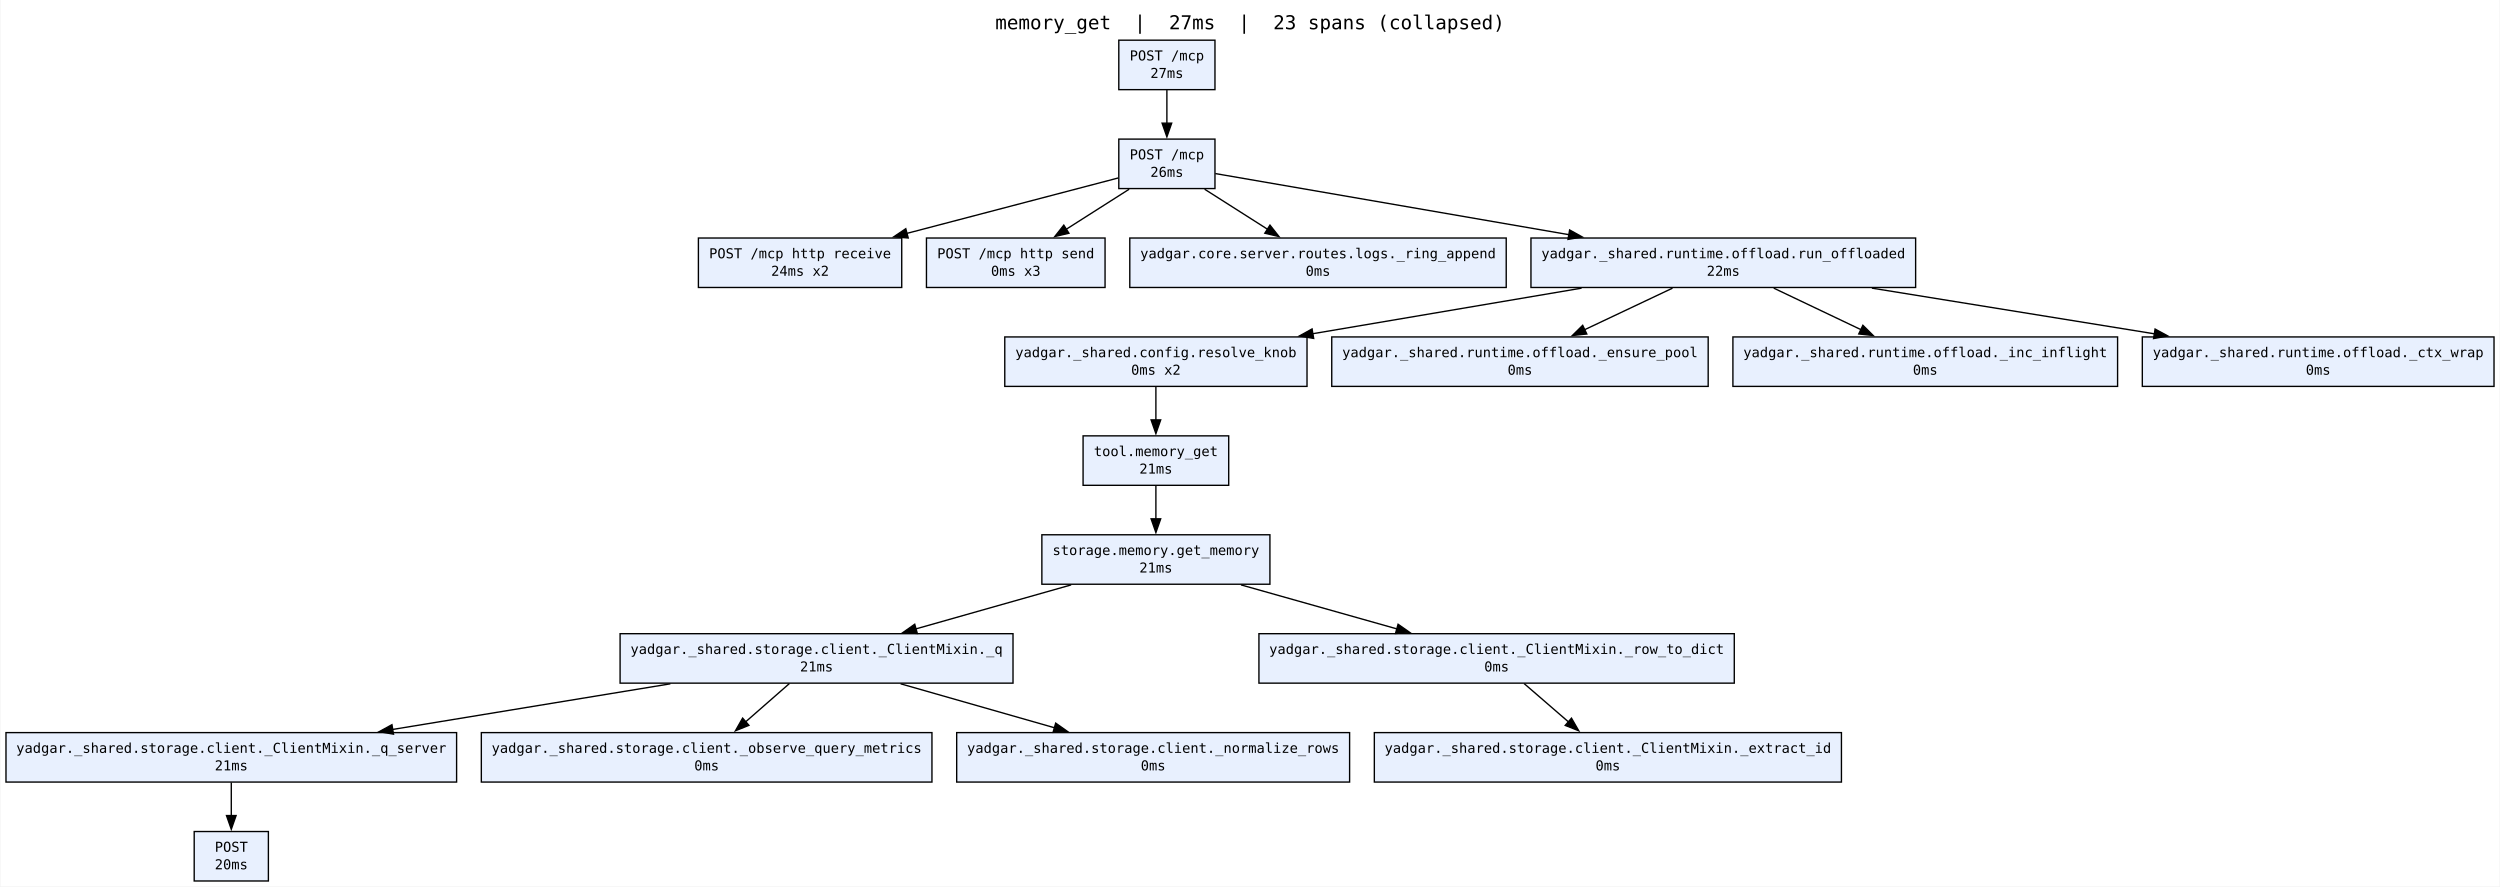
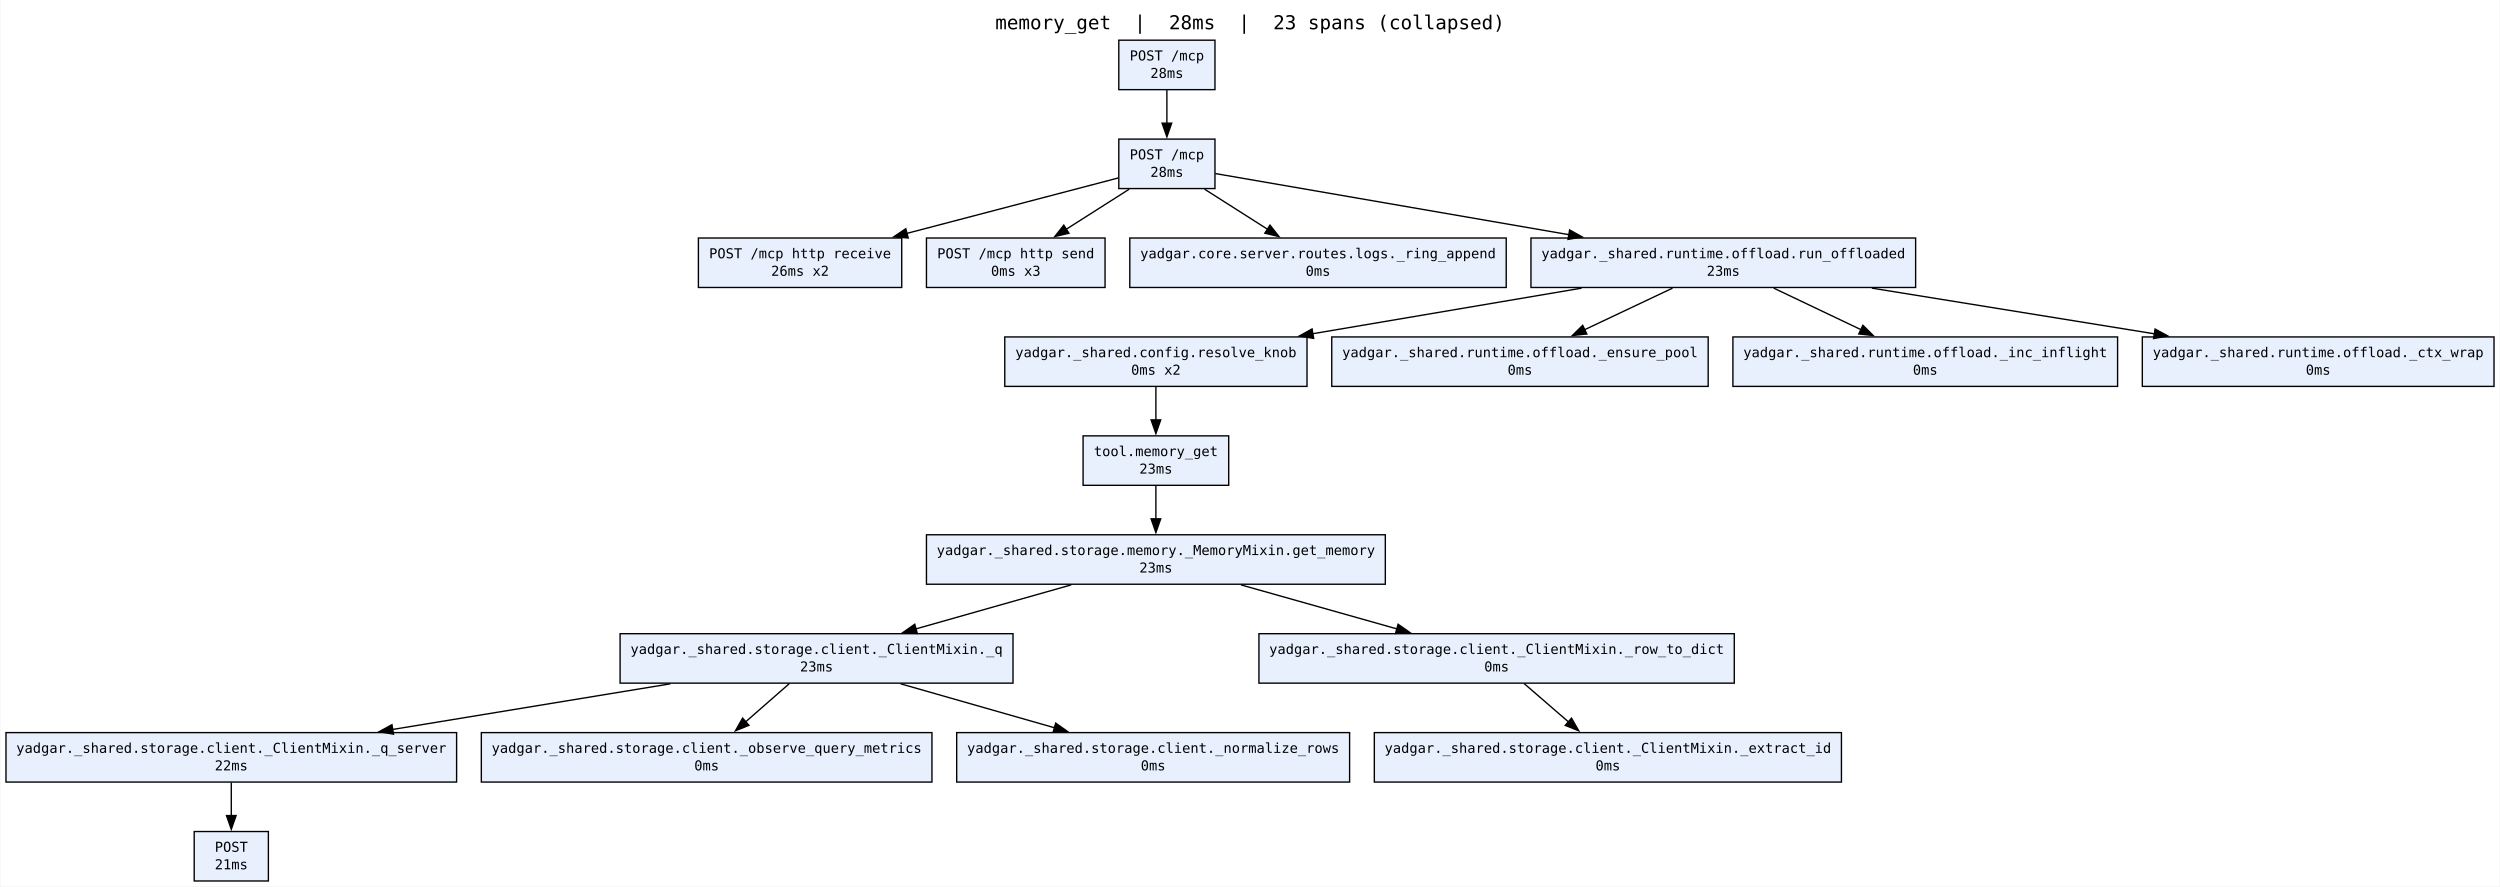
<svg xmlns="http://www.w3.org/2000/svg" width="1819pt" height="645pt" viewBox="0.00 0.00 1819.00 645.25">
  <g id="graph0" class="graph" transform="scale(1 1) rotate(0) translate(4 641.25)">
    <polygon fill="white" stroke="none" points="-4,4 -4,-641.25 1815,-641.25 1815,4 -4,4" />
-     <text text-anchor="middle" x="905.5" y="-619.95" font-family="monospace" font-size="14.00">memory_get  |  27ms  |  23 spans (collapsed)</text>
+     <text text-anchor="middle" x="905.5" y="-619.95" font-family="monospace" font-size="14.00">memory_get  |  28ms  |  23 spans (collapsed)</text>
    <g id="node1" class="node">
      <polygon fill="#e8f0fe" stroke="black" points="880,-612 810,-612 810,-576 880,-576 880,-612" />
      <text text-anchor="middle" x="845" y="-597.25" font-family="monospace" font-size="10.00">POST /mcp</text>
-       <text text-anchor="middle" x="845" y="-584.5" font-family="monospace" font-size="10.00">27ms</text>
+       <text text-anchor="middle" x="845" y="-584.5" font-family="monospace" font-size="10.00">28ms</text>
    </g>
    <g id="node2" class="node">
      <polygon fill="#e8f0fe" stroke="black" points="880,-540 810,-540 810,-504 880,-504 880,-540" />
      <text text-anchor="middle" x="845" y="-525.25" font-family="monospace" font-size="10.00">POST /mcp</text>
-       <text text-anchor="middle" x="845" y="-512.5" font-family="monospace" font-size="10.00">26ms</text>
+       <text text-anchor="middle" x="845" y="-512.5" font-family="monospace" font-size="10.00">28ms</text>
    </g>
-     <g id="edge18" class="edge">
+     <g id="edge5" class="edge">
      <path fill="none" stroke="black" d="M845,-575.7C845,-568.41 845,-559.73 845,-551.54" />
      <polygon fill="black" stroke="black" points="848.5,-551.62 845,-541.62 841.5,-551.62 848.5,-551.62" />
    </g>
    <g id="node3" class="node">
      <polygon fill="#e8f0fe" stroke="black" points="652,-468 504,-468 504,-432 652,-432 652,-468" />
      <text text-anchor="middle" x="578" y="-453.25" font-family="monospace" font-size="10.00">POST /mcp http receive</text>
-       <text text-anchor="middle" x="578" y="-440.5" font-family="monospace" font-size="10.00">24ms x2</text>
+       <text text-anchor="middle" x="578" y="-440.5" font-family="monospace" font-size="10.00">26ms x2</text>
    </g>
-     <g id="edge15" class="edge">
+     <g id="edge13" class="edge">
      <path fill="none" stroke="black" d="M809.54,-511.7C770.49,-501.47 706.49,-484.69 655.67,-471.36" />
      <polygon fill="black" stroke="black" points="656.73,-468.02 646.17,-468.87 654.95,-474.79 656.73,-468.02" />
    </g>
    <g id="node4" class="node">
      <polygon fill="#e8f0fe" stroke="black" points="800,-468 670,-468 670,-432 800,-432 800,-468" />
      <text text-anchor="middle" x="735" y="-453.25" font-family="monospace" font-size="10.00">POST /mcp http send</text>
      <text text-anchor="middle" x="735" y="-440.5" font-family="monospace" font-size="10.00">0ms x3</text>
    </g>
-     <g id="edge4" class="edge">
+     <g id="edge12" class="edge">
      <path fill="none" stroke="black" d="M817.53,-503.52C803.64,-494.68 786.6,-483.84 771.62,-474.3" />
      <polygon fill="black" stroke="black" points="773.72,-471.49 763.4,-469.07 769.96,-477.39 773.72,-471.49" />
    </g>
    <g id="node5" class="node">
      <polygon fill="#e8f0fe" stroke="black" points="1092,-468 818,-468 818,-432 1092,-432 1092,-468" />
      <text text-anchor="middle" x="955" y="-453.25" font-family="monospace" font-size="10.00">yadgar.core.server.routes.logs._ring_append</text>
      <text text-anchor="middle" x="955" y="-440.5" font-family="monospace" font-size="10.00">0ms</text>
    </g>
-     <g id="edge12" class="edge">
+     <g id="edge7" class="edge">
      <path fill="none" stroke="black" d="M872.47,-503.52C886.36,-494.68 903.4,-483.84 918.38,-474.3" />
      <polygon fill="black" stroke="black" points="920.04,-477.39 926.6,-469.07 916.28,-471.49 920.04,-477.39" />
    </g>
    <g id="node6" class="node">
      <polygon fill="#e8f0fe" stroke="black" points="1390,-468 1110,-468 1110,-432 1390,-432 1390,-468" />
      <text text-anchor="middle" x="1250" y="-453.25" font-family="monospace" font-size="10.00">yadgar._shared.runtime.offload.run_offloaded</text>
-       <text text-anchor="middle" x="1250" y="-440.5" font-family="monospace" font-size="10.00">22ms</text>
+       <text text-anchor="middle" x="1250" y="-440.5" font-family="monospace" font-size="10.00">23ms</text>
    </g>
-     <g id="edge3" class="edge">
+     <g id="edge1" class="edge">
      <path fill="none" stroke="black" d="M880.23,-514.91C937.02,-505.1 1051.16,-485.37 1137.69,-470.41" />
      <polygon fill="black" stroke="black" points="1138.15,-473.88 1147.41,-468.73 1136.96,-466.99 1138.15,-473.88" />
    </g>
    <g id="node7" class="node">
      <polygon fill="#e8f0fe" stroke="black" points="947,-396 727,-396 727,-360 947,-360 947,-396" />
      <text text-anchor="middle" x="837" y="-381.25" font-family="monospace" font-size="10.00">yadgar._shared.config.resolve_knob</text>
      <text text-anchor="middle" x="837" y="-368.5" font-family="monospace" font-size="10.00">0ms x2</text>
    </g>
-     <g id="edge9" class="edge">
+     <g id="edge14" class="edge">
      <path fill="none" stroke="black" d="M1146.85,-431.52C1087.36,-421.43 1012.45,-408.74 951.18,-398.35" />
      <polygon fill="black" stroke="black" points="951.85,-394.92 941.4,-396.7 950.68,-401.82 951.85,-394.92" />
    </g>
    <g id="node8" class="node">
      <polygon fill="#e8f0fe" stroke="black" points="1239,-396 965,-396 965,-360 1239,-360 1239,-396" />
      <text text-anchor="middle" x="1102" y="-381.25" font-family="monospace" font-size="10.00">yadgar._shared.runtime.offload._ensure_pool</text>
      <text text-anchor="middle" x="1102" y="-368.5" font-family="monospace" font-size="10.00">0ms</text>
    </g>
-     <g id="edge14" class="edge">
+     <g id="edge6" class="edge">
      <path fill="none" stroke="black" d="M1213.04,-431.52C1193.63,-422.34 1169.64,-410.99 1148.93,-401.2" />
      <polygon fill="black" stroke="black" points="1150.65,-398.14 1140.12,-397.03 1147.66,-404.47 1150.65,-398.14" />
    </g>
    <g id="node9" class="node">
      <polygon fill="#e8f0fe" stroke="black" points="1537,-396 1257,-396 1257,-360 1537,-360 1537,-396" />
      <text text-anchor="middle" x="1397" y="-381.25" font-family="monospace" font-size="10.00">yadgar._shared.runtime.offload._inc_inflight</text>
      <text text-anchor="middle" x="1397" y="-368.5" font-family="monospace" font-size="10.00">0ms</text>
    </g>
-     <g id="edge17" class="edge">
+     <g id="edge2" class="edge">
      <path fill="none" stroke="black" d="M1286.72,-431.52C1305.91,-422.38 1329.6,-411.09 1350.11,-401.33" />
      <polygon fill="black" stroke="black" points="1351.61,-404.49 1359.13,-397.03 1348.6,-398.17 1351.61,-404.49" />
    </g>
    <g id="node10" class="node">
      <polygon fill="#e8f0fe" stroke="black" points="1811,-396 1555,-396 1555,-360 1811,-360 1811,-396" />
      <text text-anchor="middle" x="1683" y="-381.25" font-family="monospace" font-size="10.00">yadgar._shared.runtime.offload._ctx_wrap</text>
      <text text-anchor="middle" x="1683" y="-368.5" font-family="monospace" font-size="10.00">0ms</text>
    </g>
-     <g id="edge7" class="edge">
+     <g id="edge15" class="edge">
      <path fill="none" stroke="black" d="M1358.15,-431.52C1420.78,-421.39 1499.71,-408.63 1564.09,-398.22" />
      <polygon fill="black" stroke="black" points="1564.3,-401.74 1573.61,-396.68 1563.18,-394.82 1564.3,-401.74" />
    </g>
    <g id="node11" class="node">
      <polygon fill="#e8f0fe" stroke="black" points="890,-324 784,-324 784,-288 890,-288 890,-324" />
      <text text-anchor="middle" x="837" y="-309.25" font-family="monospace" font-size="10.00">tool.memory_get</text>
-       <text text-anchor="middle" x="837" y="-296.5" font-family="monospace" font-size="10.00">21ms</text>
+       <text text-anchor="middle" x="837" y="-296.5" font-family="monospace" font-size="10.00">23ms</text>
    </g>
-     <g id="edge13" class="edge">
+     <g id="edge18" class="edge">
      <path fill="none" stroke="black" d="M837,-359.7C837,-352.41 837,-343.73 837,-335.54" />
      <polygon fill="black" stroke="black" points="840.5,-335.62 837,-325.62 833.5,-335.62 840.5,-335.62" />
    </g>
    <g id="node12" class="node">
-       <polygon fill="#e8f0fe" stroke="black" points="920,-252 754,-252 754,-216 920,-216 920,-252" />
-       <text text-anchor="middle" x="837" y="-237.25" font-family="monospace" font-size="10.00">storage.memory.get_memory</text>
-       <text text-anchor="middle" x="837" y="-224.5" font-family="monospace" font-size="10.00">21ms</text>
+       <polygon fill="#e8f0fe" stroke="black" points="1004,-252 670,-252 670,-216 1004,-216 1004,-252" />
+       <text text-anchor="middle" x="837" y="-237.25" font-family="monospace" font-size="10.00">yadgar._shared.storage.memory._MemoryMixin.get_memory</text>
+       <text text-anchor="middle" x="837" y="-224.5" font-family="monospace" font-size="10.00">23ms</text>
    </g>
-     <g id="edge2" class="edge">
+     <g id="edge16" class="edge">
      <path fill="none" stroke="black" d="M837,-287.7C837,-280.41 837,-271.73 837,-263.54" />
      <polygon fill="black" stroke="black" points="840.5,-263.62 837,-253.62 833.5,-263.62 840.5,-263.62" />
    </g>
    <g id="node13" class="node">
      <polygon fill="#e8f0fe" stroke="black" points="733,-180 447,-180 447,-144 733,-144 733,-180" />
      <text text-anchor="middle" x="590" y="-165.25" font-family="monospace" font-size="10.00">yadgar._shared.storage.client._ClientMixin._q</text>
-       <text text-anchor="middle" x="590" y="-152.5" font-family="monospace" font-size="10.00">21ms</text>
+       <text text-anchor="middle" x="590" y="-152.5" font-family="monospace" font-size="10.00">23ms</text>
    </g>
-     <g id="edge5" class="edge">
+     <g id="edge17" class="edge">
      <path fill="none" stroke="black" d="M775.31,-215.52C740.99,-205.79 698.1,-193.64 662.22,-183.47" />
      <polygon fill="black" stroke="black" points="663.36,-180.15 652.79,-180.79 661.46,-186.89 663.36,-180.15" />
    </g>
    <g id="node14" class="node">
      <polygon fill="#e8f0fe" stroke="black" points="1258,-180 912,-180 912,-144 1258,-144 1258,-180" />
      <text text-anchor="middle" x="1085" y="-165.25" font-family="monospace" font-size="10.00">yadgar._shared.storage.client._ClientMixin._row_to_dict</text>
      <text text-anchor="middle" x="1085" y="-152.5" font-family="monospace" font-size="10.00">0ms</text>
    </g>
-     <g id="edge8" class="edge">
+     <g id="edge4" class="edge">
      <path fill="none" stroke="black" d="M898.94,-215.52C933.4,-205.79 976.46,-193.64 1012.48,-183.47" />
      <polygon fill="black" stroke="black" points="1013.29,-186.88 1021.96,-180.79 1011.39,-180.14 1013.29,-186.88" />
    </g>
    <g id="node15" class="node">
      <polygon fill="#e8f0fe" stroke="black" points="328,-108 0,-108 0,-72 328,-72 328,-108" />
      <text text-anchor="middle" x="164" y="-93.25" font-family="monospace" font-size="10.00">yadgar._shared.storage.client._ClientMixin._q_server</text>
-       <text text-anchor="middle" x="164" y="-80.5" font-family="monospace" font-size="10.00">21ms</text>
+       <text text-anchor="middle" x="164" y="-80.5" font-family="monospace" font-size="10.00">22ms</text>
    </g>
-     <g id="edge16" class="edge">
+     <g id="edge11" class="edge">
      <path fill="none" stroke="black" d="M483.6,-143.52C422.11,-133.41 344.65,-120.68 281.38,-110.29" />
      <polygon fill="black" stroke="black" points="282.08,-106.86 271.64,-108.69 280.94,-113.76 282.08,-106.86" />
    </g>
    <g id="node16" class="node">
      <polygon fill="#e8f0fe" stroke="black" points="674,-108 346,-108 346,-72 674,-72 674,-108" />
      <text text-anchor="middle" x="510" y="-93.25" font-family="monospace" font-size="10.00">yadgar._shared.storage.client._observe_query_metrics</text>
      <text text-anchor="middle" x="510" y="-80.5" font-family="monospace" font-size="10.00">0ms</text>
    </g>
-     <g id="edge10" class="edge">
+     <g id="edge3" class="edge">
      <path fill="none" stroke="black" d="M570.22,-143.7C560.61,-135.28 548.88,-125.02 538.33,-115.79" />
      <polygon fill="black" stroke="black" points="540.79,-113.29 530.96,-109.34 536.19,-118.56 540.79,-113.29" />
    </g>
    <g id="node17" class="node">
      <polygon fill="#e8f0fe" stroke="black" points="978,-108 692,-108 692,-72 978,-72 978,-108" />
      <text text-anchor="middle" x="835" y="-93.25" font-family="monospace" font-size="10.00">yadgar._shared.storage.client._normalize_rows</text>
      <text text-anchor="middle" x="835" y="-80.5" font-family="monospace" font-size="10.00">0ms</text>
    </g>
-     <g id="edge6" class="edge">
+     <g id="edge9" class="edge">
      <path fill="none" stroke="black" d="M651.19,-143.52C685.23,-133.79 727.78,-121.64 763.36,-111.47" />
      <polygon fill="black" stroke="black" points="764.06,-114.91 772.71,-108.8 762.13,-108.18 764.06,-114.91" />
    </g>
    <g id="node18" class="node">
      <polygon fill="#e8f0fe" stroke="black" points="1336,-108 996,-108 996,-72 1336,-72 1336,-108" />
      <text text-anchor="middle" x="1166" y="-93.25" font-family="monospace" font-size="10.00">yadgar._shared.storage.client._ClientMixin._extract_id</text>
      <text text-anchor="middle" x="1166" y="-80.5" font-family="monospace" font-size="10.00">0ms</text>
    </g>
-     <g id="edge11" class="edge">
+     <g id="edge10" class="edge">
      <path fill="none" stroke="black" d="M1105.02,-143.7C1114.76,-135.28 1126.64,-125.02 1137.31,-115.79" />
      <polygon fill="black" stroke="black" points="1139.5,-118.52 1144.78,-109.34 1134.93,-113.23 1139.5,-118.52" />
    </g>
    <g id="node19" class="node">
      <polygon fill="#e8f0fe" stroke="black" points="191,-36 137,-36 137,0 191,0 191,-36" />
      <text text-anchor="middle" x="164" y="-21.25" font-family="monospace" font-size="10.00">POST</text>
-       <text text-anchor="middle" x="164" y="-8.5" font-family="monospace" font-size="10.00">20ms</text>
+       <text text-anchor="middle" x="164" y="-8.5" font-family="monospace" font-size="10.00">21ms</text>
    </g>
-     <g id="edge1" class="edge">
+     <g id="edge8" class="edge">
      <path fill="none" stroke="black" d="M164,-71.7C164,-64.41 164,-55.73 164,-47.54" />
      <polygon fill="black" stroke="black" points="167.5,-47.62 164,-37.62 160.5,-47.62 167.5,-47.62" />
    </g>
  </g>
</svg>
